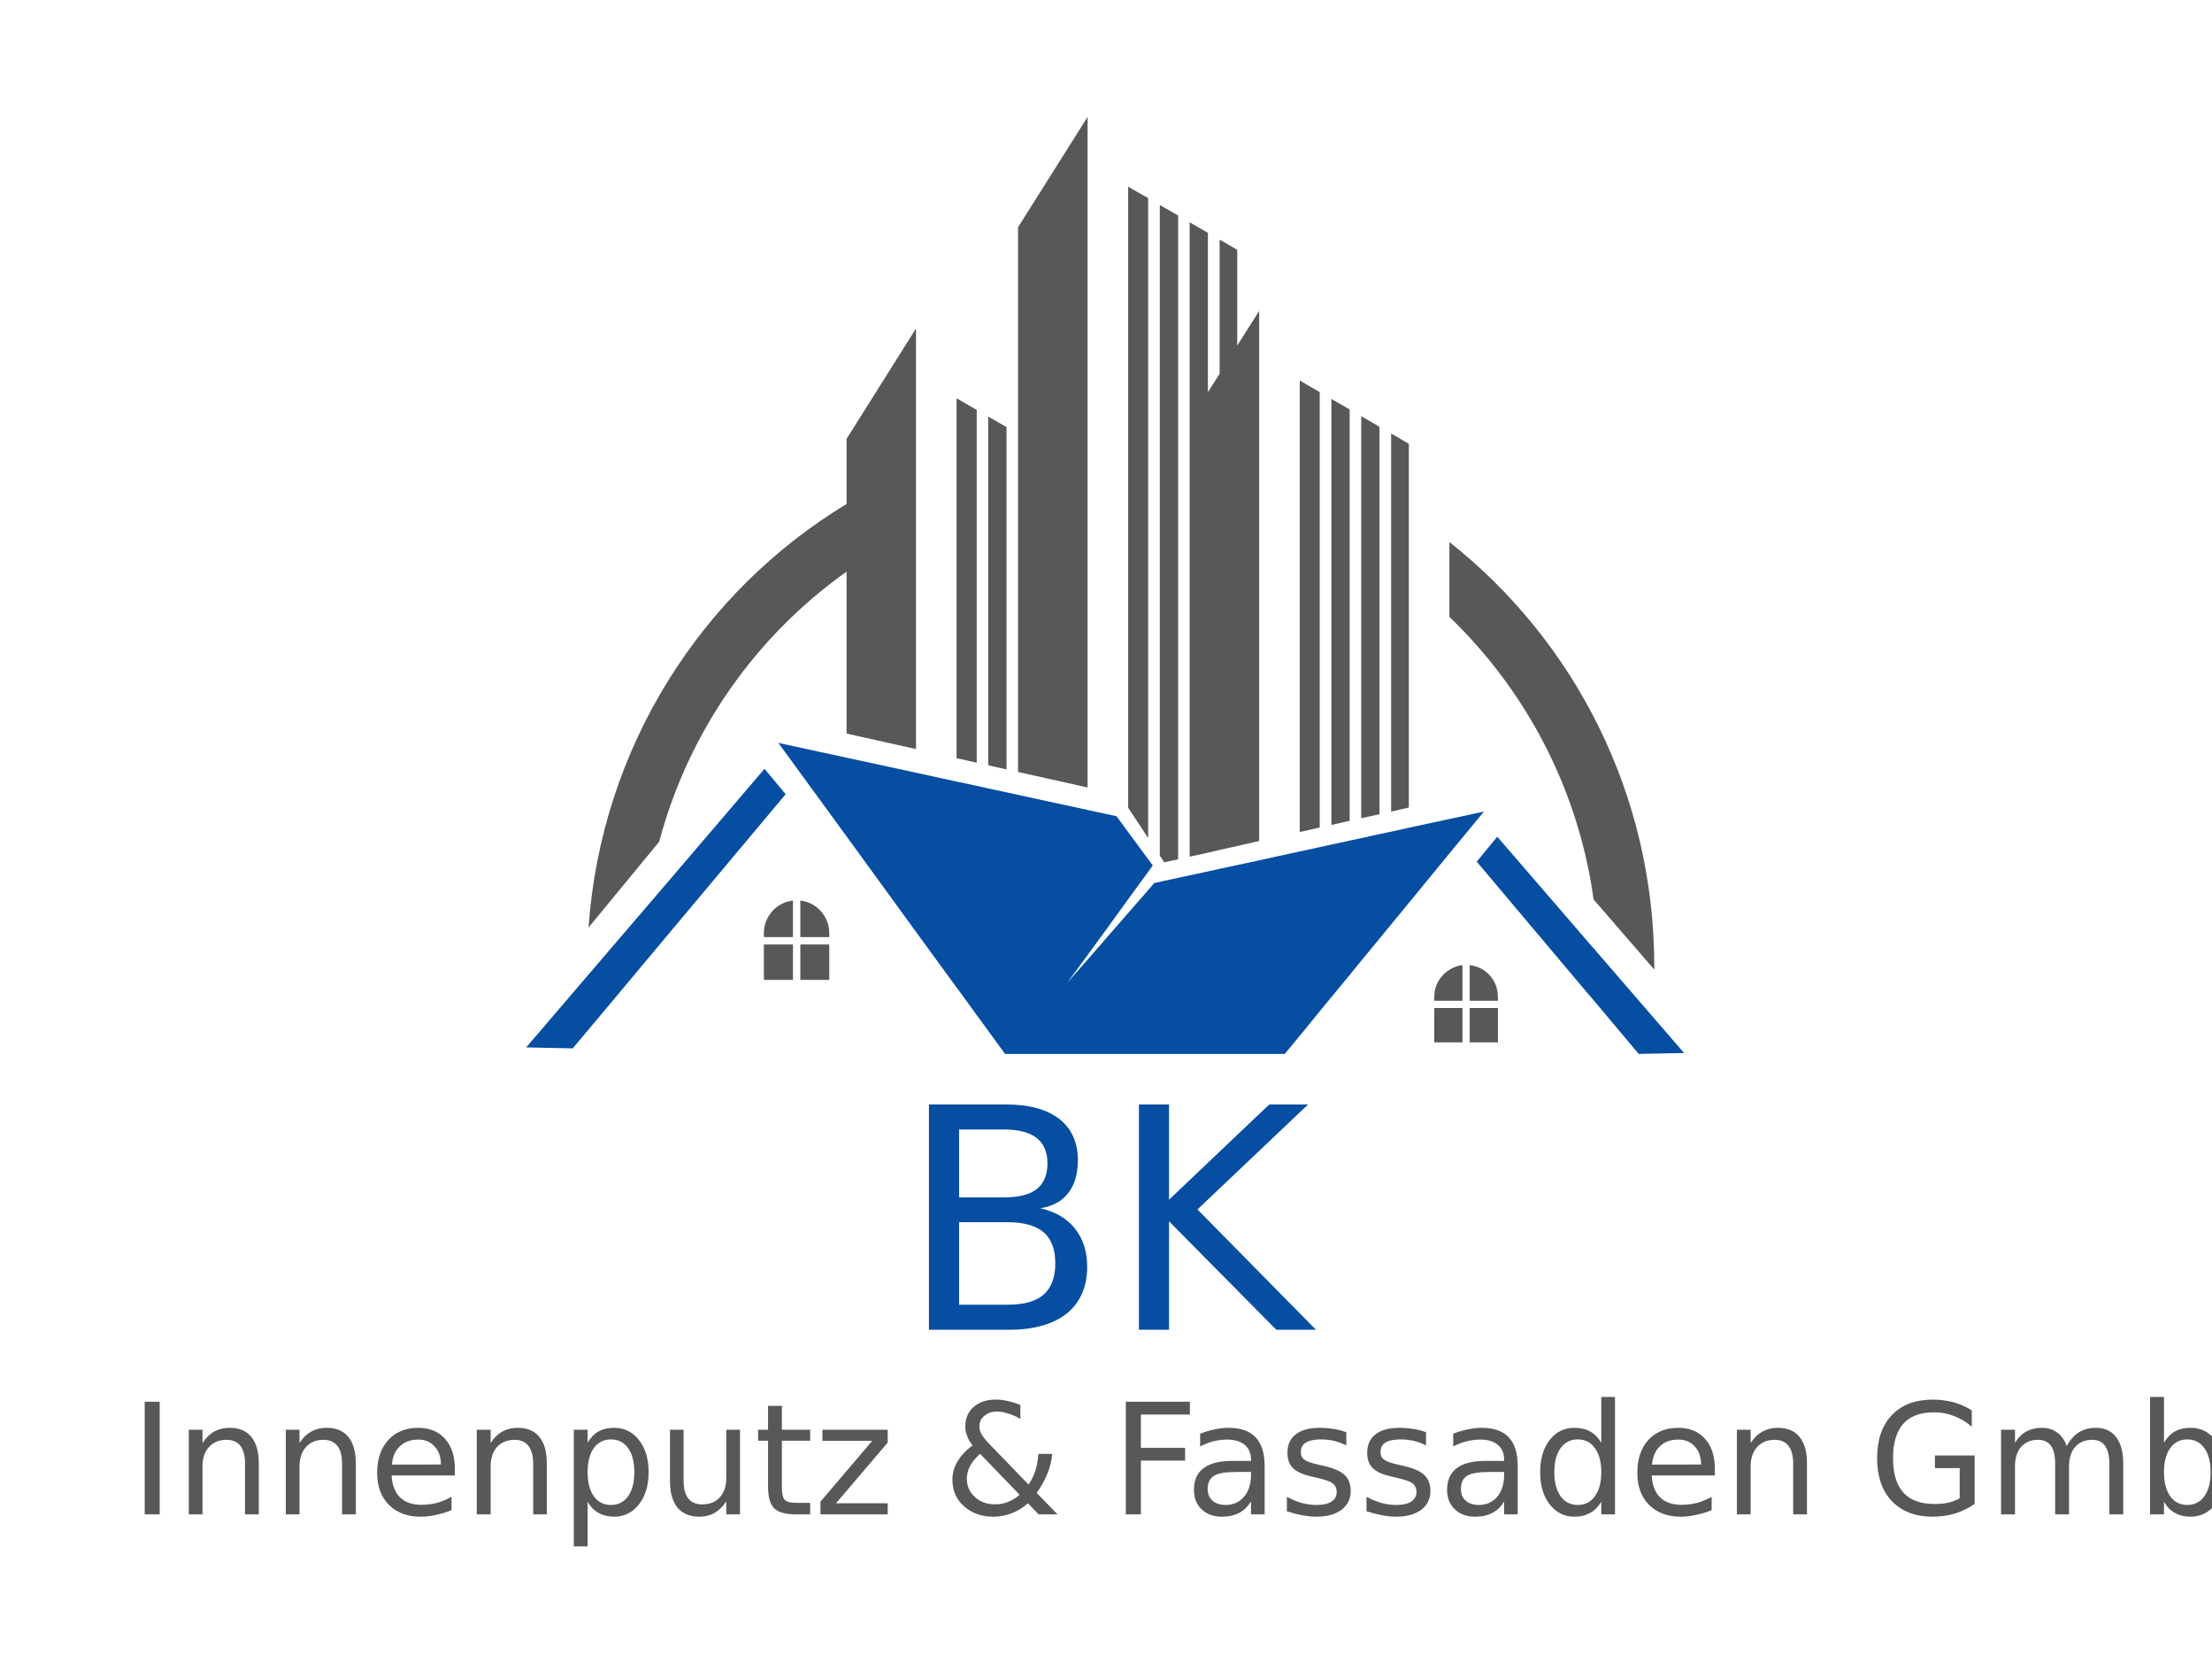
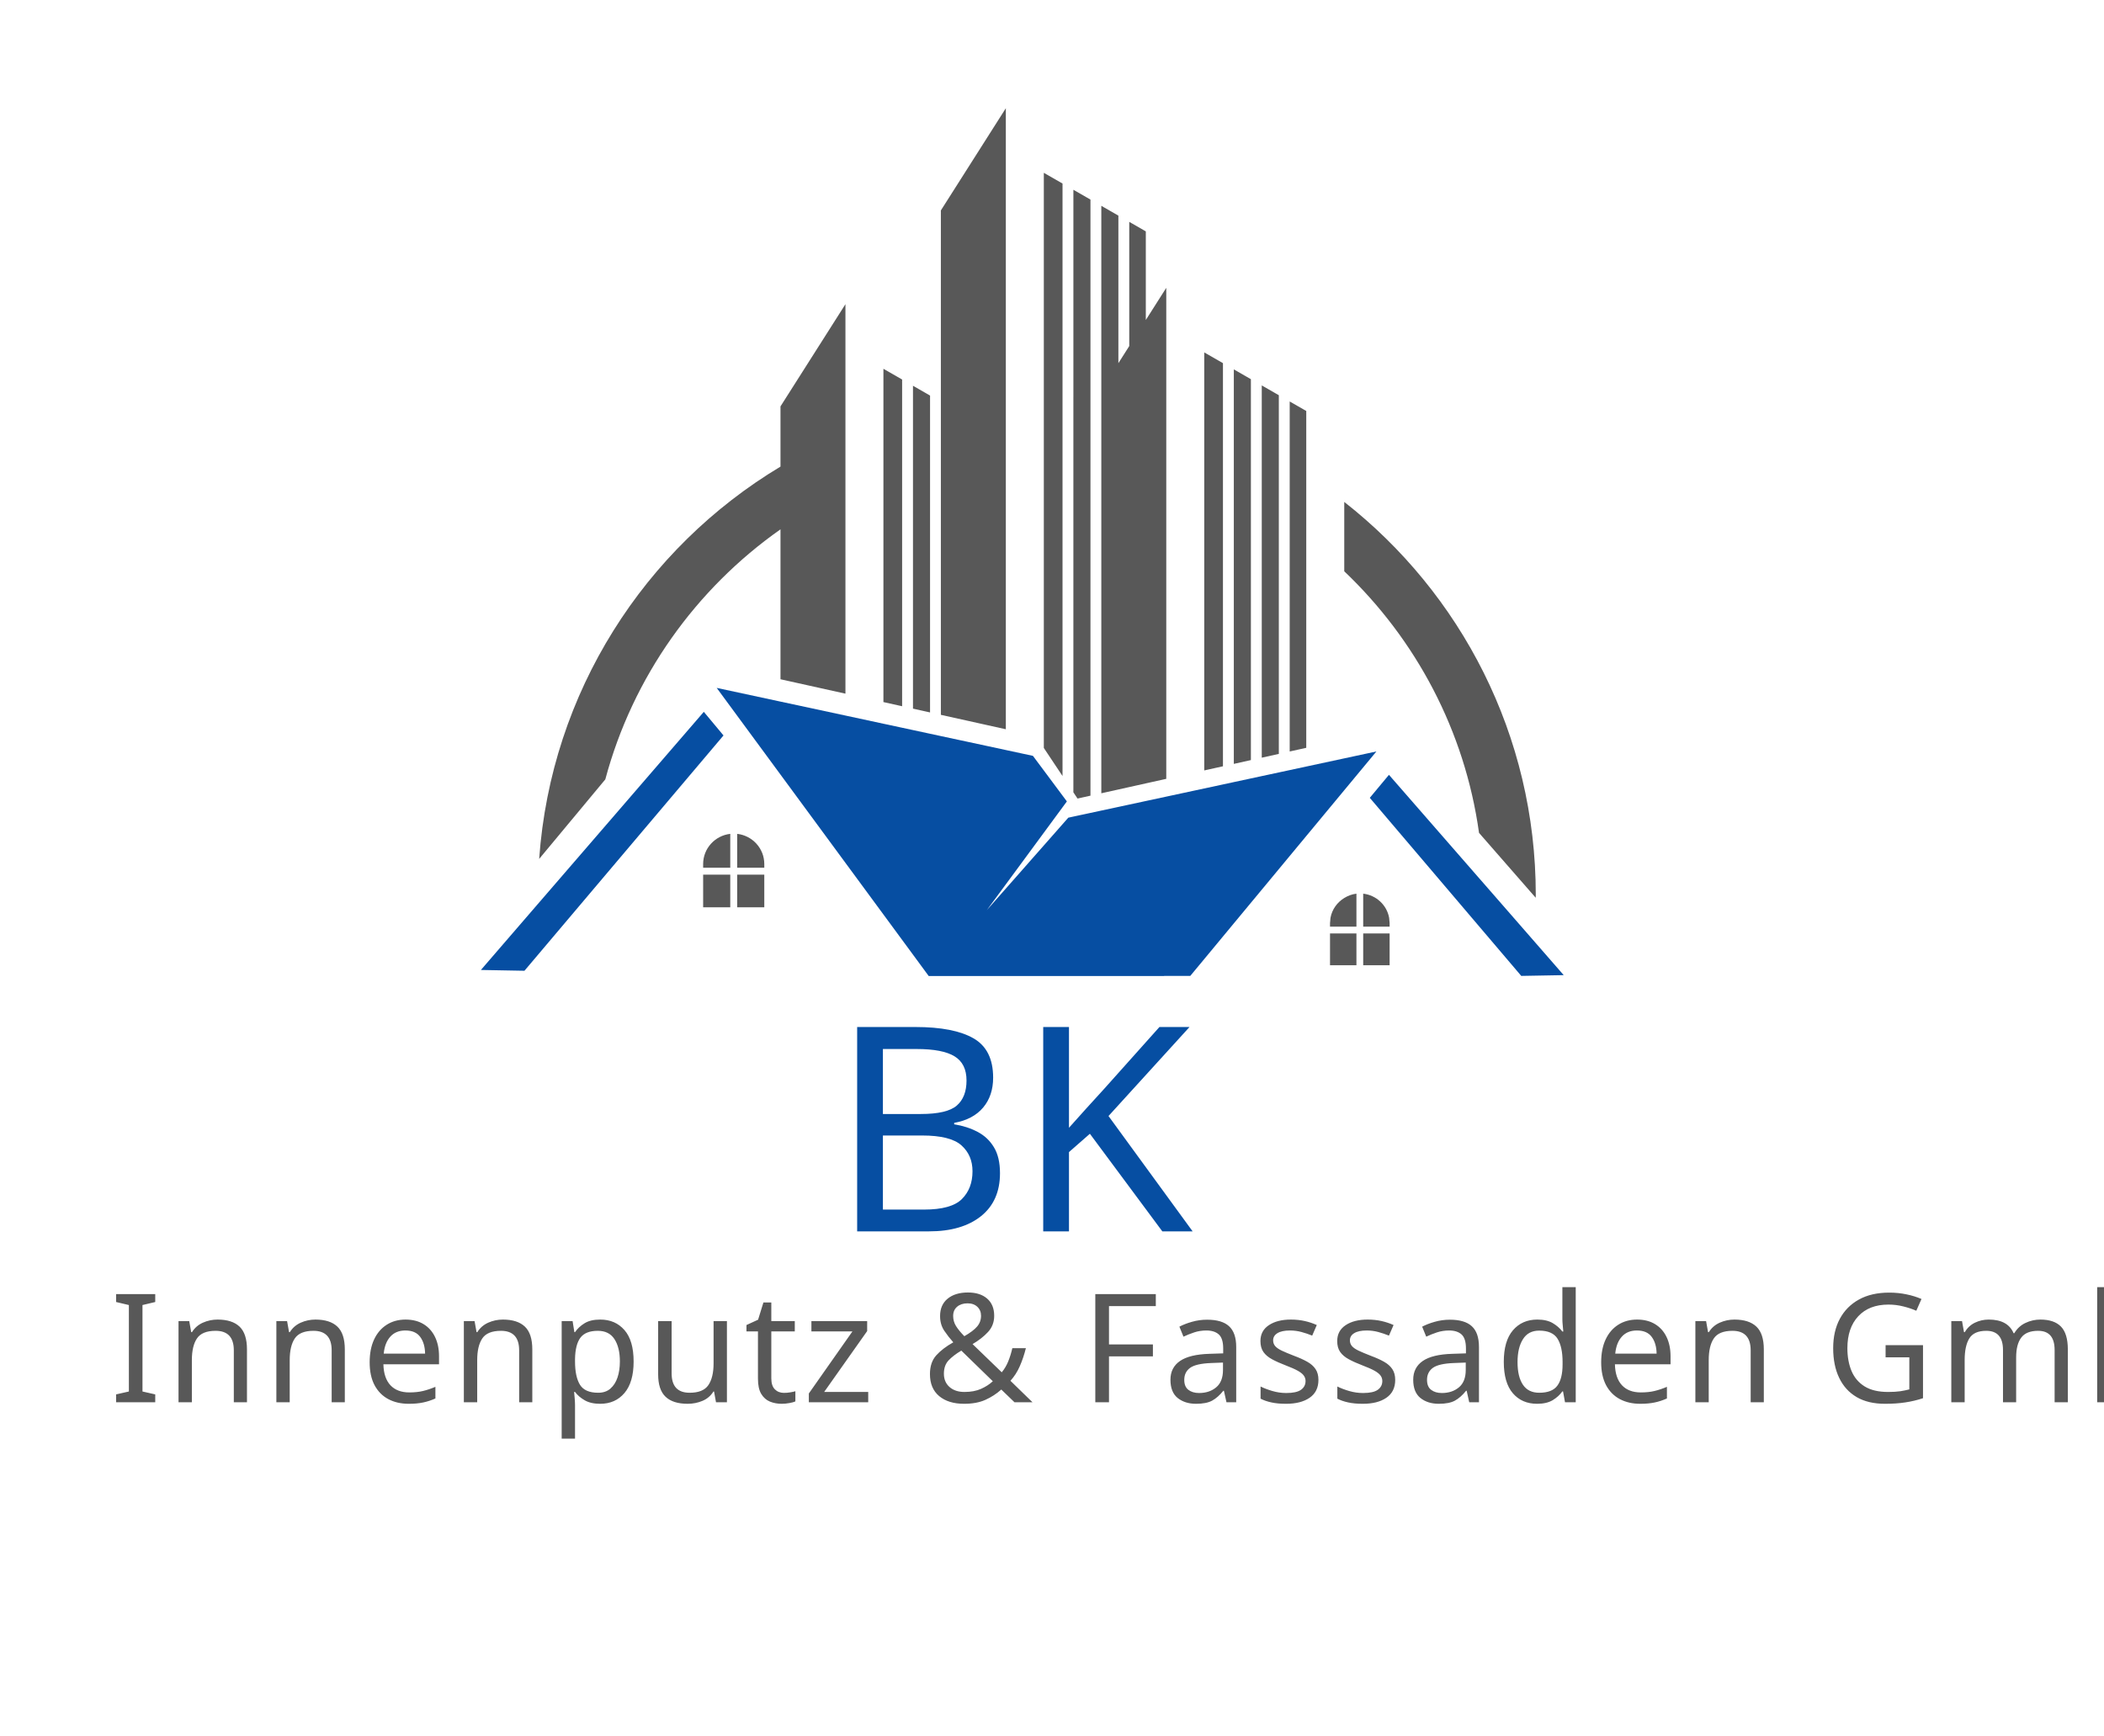
- <svg xmlns="http://www.w3.org/2000/svg" width="106px" height="80px" viewBox="0 0 105 80" version="1.1">
-   <g id="surface1">
-     <path style=" stroke:none;fill-rule:nonzero;fill:rgb(34.51%,34.51%,34.51%);fill-opacity:1;" d="M 40.07 24.145 C 33.109 28.355 28.312 35.805 27.703 44.438 L 31.09 40.324 C 32.5 35.02 35.734 30.461 40.07 27.387 L 40.07 35.145 L 43.395 35.887 L 43.395 15.738 L 40.07 21.023 Z M 68.957 25.969 L 68.957 29.555 C 72.621 33.074 75.133 37.801 75.867 43.094 L 78.77 46.449 C 78.77 46.395 78.773 46.344 78.773 46.293 C 78.773 38.039 74.934 30.695 68.957 25.969 Z M 46.855 36.664 L 47.734 36.863 L 47.734 20.461 L 46.855 19.957 Z M 45.34 36.324 L 46.305 36.539 L 46.305 19.637 L 45.34 19.082 Z M 48.285 15.742 L 48.285 36.98 L 48.293 36.988 L 49.164 37.18 L 49.723 37.305 L 50.566 37.492 L 51.617 37.73 L 51.617 5.602 L 48.285 10.887 Z M 58.789 11.969 L 57.945 11.48 L 57.945 17.906 L 57.383 18.789 L 57.383 11.156 L 56.508 10.648 L 56.508 41.043 L 57.383 40.852 L 57.945 40.719 L 58.789 40.531 L 59.84 40.293 L 59.84 14.895 L 58.789 16.555 Z M 53.562 20.488 L 53.562 38.699 L 54.52 40.148 L 54.52 9.492 L 53.562 8.945 Z M 55.078 20.555 L 55.078 40.992 L 55.289 41.312 L 55.957 41.168 L 55.957 10.324 L 55.078 9.82 Z M 64.73 39.199 L 65.605 39.008 L 65.605 20.449 L 64.73 19.938 Z M 66.164 38.883 L 67.012 38.688 L 67.012 21.262 L 66.164 20.77 Z M 61.785 39.863 L 62.742 39.645 L 62.742 18.789 L 61.785 18.23 Z M 63.301 39.523 L 64.176 39.324 L 64.176 19.617 L 63.301 19.113 Z M 63.301 39.523 " />
-     <path style=" stroke:none;fill-rule:nonzero;fill:rgb(34.51%,34.51%,34.51%);fill-opacity:1;" d="M 36.105 44.707 L 36.105 44.895 L 37.5 44.895 L 37.5 43.145 C 36.715 43.23 36.105 43.895 36.105 44.707 Z M 37.852 43.145 L 37.852 44.895 L 39.238 44.895 L 39.238 44.707 C 39.238 43.895 38.629 43.23 37.852 43.145 Z M 36.105 46.945 L 37.5 46.945 L 37.5 45.25 L 36.105 45.25 Z M 37.852 46.945 L 39.238 46.945 L 39.238 45.25 L 37.852 45.25 Z M 37.852 46.945 " />
-     <path style=" stroke:none;fill-rule:nonzero;fill:rgb(34.51%,34.51%,34.51%);fill-opacity:1;" d="M 71.27 47.625 C 71.27 47.574 71.27 47.52 71.254 47.469 C 71.133 46.812 70.598 46.312 69.93 46.238 L 69.93 47.945 L 71.281 47.945 L 71.281 47.762 C 71.281 47.711 71.273 47.668 71.27 47.625 Z M 68.254 47.469 C 68.246 47.52 68.246 47.574 68.242 47.625 C 68.234 47.668 68.23 47.711 68.23 47.762 L 68.23 47.945 L 69.582 47.945 L 69.582 46.238 C 69.355 46.262 69.141 46.344 68.957 46.461 C 68.602 46.68 68.34 47.039 68.254 47.469 Z M 69.93 49.938 L 71.281 49.938 L 71.281 48.293 L 69.93 48.293 Z M 68.23 49.938 L 69.582 49.938 L 69.582 48.293 L 68.23 48.293 Z M 68.23 49.938 " />
-     <path style=" stroke:none;fill-rule:nonzero;fill:rgb(2.353%,30.588%,63.529%);fill-opacity:1;" d="M 70.609 38.883 L 68.957 39.238 L 67.012 39.656 L 66.164 39.844 L 65.605 39.961 L 64.73 40.156 L 64.176 40.273 L 63.301 40.461 L 62.742 40.586 L 61.785 40.793 L 60.734 41.02 L 59.84 41.219 L 58.789 41.445 L 57.945 41.625 L 57.383 41.75 L 56.508 41.938 L 55.957 42.055 L 55.801 42.094 L 55.637 42.125 L 55.477 42.164 L 55.289 42.199 L 55.078 42.25 L 54.816 42.305 L 54.52 42.645 L 53.562 43.742 L 52.52 44.938 L 51.617 45.977 L 50.641 47.086 L 51.617 45.758 L 52.52 44.52 L 53.562 43.082 L 54.52 41.77 L 54.742 41.461 L 54.52 41.164 L 53.562 39.863 L 53.004 39.105 L 52.52 39 L 51.617 38.805 L 50.566 38.574 L 49.723 38.395 L 49.164 38.273 L 48.293 38.082 L 48.285 38.082 L 47.734 37.961 L 46.855 37.773 L 46.305 37.648 L 45.34 37.445 L 43.395 37.02 L 40.07 36.301 L 36.801 35.594 L 40.07 40.074 L 43.395 44.645 L 45.34 47.312 L 45.461 47.469 L 45.688 47.781 L 46.305 48.633 L 46.59 49.023 L 47.664 50.492 L 59.734 50.492 L 59.723 50.492 L 61.07 50.492 L 61.219 50.305 L 61.25 50.273 L 62.008 49.352 L 62.742 48.449 L 63.293 47.781 L 63.301 47.773 L 63.426 47.625 L 63.551 47.469 L 64.176 46.711 L 64.73 46.031 L 65.605 44.969 L 66.164 44.289 L 67.012 43.258 L 68.957 40.887 Z M 70.609 38.883 " />
-     <path style=" stroke:none;fill-rule:nonzero;fill:rgb(2.353%,30.588%,63.529%);fill-opacity:1;" d="M 30.859 43.008 L 30.676 43.219 L 30.496 43.43 L 27.641 46.762 L 24.715 50.18 L 26.945 50.227 L 29.129 47.625 L 30.312 46.207 L 30.633 45.824 L 37.148 38.051 L 36.137 36.832 Z M 77.762 47.625 L 76.07 45.668 L 75.918 45.488 L 75.754 45.305 L 71.25 40.086 L 70.266 41.281 L 75.48 47.469 L 75.617 47.625 L 75.75 47.781 L 78.027 50.492 L 80.203 50.449 Z M 77.762 47.625 " />
-     <path style=" stroke:none;fill-rule:nonzero;fill:rgb(34.51%,34.51%,34.51%);fill-opacity:1;" d="M 6.434 67.156 L 7.152 67.156 L 7.152 72.551 L 6.434 72.551 Z M 6.434 67.156 " />
-     <path style=" stroke:none;fill-rule:nonzero;fill:rgb(34.51%,34.51%,34.51%);fill-opacity:1;" d="M 11.902 70.105 L 11.902 72.551 L 11.242 72.551 L 11.242 70.133 C 11.242 69.742 11.168 69.461 11.02 69.27 C 10.875 69.082 10.652 68.98 10.352 68.98 C 10 68.98 9.719 69.102 9.516 69.324 C 9.309 69.555 9.203 69.867 9.203 70.262 L 9.203 72.551 L 8.547 72.551 L 8.547 68.5 L 9.203 68.5 L 9.203 69.133 C 9.367 68.887 9.547 68.707 9.762 68.586 C 9.973 68.469 10.223 68.406 10.504 68.406 C 10.961 68.406 11.309 68.551 11.547 68.844 C 11.781 69.133 11.902 69.551 11.902 70.105 Z M 11.902 70.105 " />
-     <path style=" stroke:none;fill-rule:nonzero;fill:rgb(34.51%,34.51%,34.51%);fill-opacity:1;" d="M 16.551 70.105 L 16.551 72.551 L 15.891 72.551 L 15.891 70.133 C 15.891 69.742 15.816 69.461 15.668 69.27 C 15.516 69.082 15.301 68.98 15 68.98 C 14.648 68.98 14.367 69.102 14.164 69.324 C 13.957 69.555 13.852 69.867 13.852 70.262 L 13.852 72.551 L 13.195 72.551 L 13.195 68.5 L 13.852 68.5 L 13.852 69.133 C 14.008 68.887 14.195 68.707 14.41 68.586 C 14.621 68.469 14.871 68.406 15.152 68.406 C 15.609 68.406 15.957 68.551 16.195 68.844 C 16.43 69.133 16.551 69.551 16.551 70.105 Z M 16.551 70.105 " />
-     <path style=" stroke:none;fill-rule:nonzero;fill:rgb(34.51%,34.51%,34.51%);fill-opacity:1;" d="M 21.297 70.363 L 21.297 70.688 L 18.266 70.688 C 18.289 71.145 18.426 71.5 18.668 71.738 C 18.918 71.977 19.258 72.094 19.695 72.094 C 19.949 72.094 20.195 72.062 20.426 72.008 C 20.668 71.938 20.906 71.844 21.137 71.711 L 21.137 72.352 C 20.898 72.449 20.656 72.523 20.41 72.574 C 20.16 72.633 19.91 72.664 19.656 72.664 C 19.016 72.664 18.508 72.469 18.133 72.094 C 17.762 71.719 17.574 71.207 17.574 70.57 C 17.574 69.906 17.75 69.375 18.109 68.988 C 18.465 68.602 18.941 68.406 19.539 68.406 C 20.078 68.406 20.508 68.582 20.824 68.93 C 21.137 69.281 21.297 69.762 21.297 70.363 Z M 20.633 70.164 C 20.625 69.801 20.527 69.512 20.328 69.301 C 20.137 69.082 19.875 68.969 19.551 68.969 C 19.18 68.969 18.887 69.074 18.664 69.289 C 18.438 69.492 18.312 69.789 18.281 70.168 Z M 20.633 70.164 " />
-     <path style=" stroke:none;fill-rule:nonzero;fill:rgb(34.51%,34.51%,34.51%);fill-opacity:1;" d="M 25.703 70.105 L 25.703 72.551 L 25.051 72.551 L 25.051 70.133 C 25.051 69.742 24.969 69.461 24.82 69.27 C 24.68 69.082 24.453 68.98 24.16 68.98 C 23.809 68.98 23.523 69.102 23.316 69.324 C 23.113 69.555 23.012 69.867 23.012 70.262 L 23.012 72.551 L 22.348 72.551 L 22.348 68.5 L 23.012 68.5 L 23.012 69.133 C 23.168 68.887 23.355 68.707 23.566 68.586 C 23.777 68.469 24.023 68.406 24.305 68.406 C 24.766 68.406 25.113 68.551 25.348 68.844 C 25.586 69.133 25.703 69.551 25.703 70.105 Z M 25.703 70.105 " />
-     <path style=" stroke:none;fill-rule:nonzero;fill:rgb(34.51%,34.51%,34.51%);fill-opacity:1;" d="M 27.66 71.945 L 27.66 74.086 L 26.996 74.086 L 26.996 68.5 L 27.66 68.5 L 27.66 69.117 C 27.797 68.883 27.973 68.699 28.176 68.582 C 28.395 68.461 28.641 68.406 28.934 68.406 C 29.418 68.406 29.816 68.602 30.121 68.992 C 30.426 69.383 30.582 69.895 30.582 70.531 C 30.582 71.168 30.426 71.68 30.121 72.07 C 29.816 72.461 29.418 72.664 28.934 72.664 C 28.641 72.664 28.395 72.602 28.176 72.48 C 27.973 72.367 27.797 72.188 27.66 71.945 Z M 29.898 70.531 C 29.898 70.043 29.797 69.656 29.602 69.383 C 29.402 69.102 29.129 68.961 28.781 68.961 C 28.426 68.961 28.152 69.102 27.953 69.383 C 27.754 69.656 27.66 70.043 27.66 70.531 C 27.66 71.02 27.754 71.398 27.953 71.68 C 28.152 71.961 28.426 72.102 28.781 72.102 C 29.129 72.102 29.402 71.961 29.602 71.68 C 29.797 71.398 29.898 71.02 29.898 70.531 Z M 29.898 70.531 " />
-     <path style=" stroke:none;fill-rule:nonzero;fill:rgb(34.51%,34.51%,34.51%);fill-opacity:1;" d="M 31.605 70.949 L 31.605 68.5 L 32.258 68.5 L 32.258 70.93 C 32.258 71.312 32.336 71.602 32.484 71.793 C 32.633 71.98 32.855 72.074 33.156 72.074 C 33.508 72.074 33.789 71.961 33.992 71.738 C 34.199 71.508 34.305 71.195 34.305 70.801 L 34.305 68.5 L 34.961 68.5 L 34.961 72.551 L 34.305 72.551 L 34.305 71.93 C 34.141 72.176 33.957 72.355 33.75 72.48 C 33.539 72.602 33.289 72.664 33.012 72.664 C 32.551 72.664 32.203 72.512 31.961 72.227 C 31.727 71.93 31.605 71.512 31.605 70.949 Z M 33.266 68.406 Z M 33.266 68.406 " />
-     <path style=" stroke:none;fill-rule:nonzero;fill:rgb(34.51%,34.51%,34.51%);fill-opacity:1;" d="M 36.969 67.355 L 36.969 68.5 L 38.324 68.5 L 38.324 69.023 L 36.969 69.023 L 36.969 71.219 C 36.969 71.551 37.012 71.762 37.105 71.855 C 37.195 71.949 37.375 72 37.652 72 L 38.324 72 L 38.324 72.551 L 37.652 72.551 C 37.145 72.551 36.797 72.457 36.598 72.262 C 36.406 72.07 36.305 71.727 36.305 71.219 L 36.305 69.023 L 35.828 69.023 L 35.828 68.5 L 36.305 68.5 L 36.305 67.355 Z M 36.969 67.355 " />
-     <path style=" stroke:none;fill-rule:nonzero;fill:rgb(34.51%,34.51%,34.51%);fill-opacity:1;" d="M 38.91 68.5 L 42.039 68.5 L 42.039 69.113 L 39.562 72.02 L 42.039 72.02 L 42.039 72.551 L 38.816 72.551 L 38.816 71.945 L 41.297 69.031 L 38.91 69.031 Z M 38.91 68.5 " />
-     <path style=" stroke:none;fill-rule:nonzero;fill:rgb(34.51%,34.51%,34.51%);fill-opacity:1;" d="M 46.465 69.648 C 46.25 69.852 46.086 70.039 45.988 70.23 C 45.883 70.426 45.832 70.633 45.832 70.844 C 45.832 71.195 45.957 71.488 46.219 71.719 C 46.465 71.957 46.789 72.07 47.168 72.07 C 47.398 72.07 47.609 72.039 47.801 71.957 C 48 71.883 48.188 71.77 48.359 71.613 Z M 46.969 69.242 L 48.789 71.125 C 48.934 70.914 49.043 70.68 49.121 70.438 C 49.199 70.195 49.242 69.93 49.262 69.656 L 49.922 69.656 C 49.895 69.977 49.82 70.289 49.691 70.602 C 49.566 70.914 49.398 71.219 49.176 71.523 L 50.176 72.551 L 49.273 72.551 L 48.758 72.02 C 48.516 72.238 48.254 72.395 47.98 72.5 C 47.707 72.605 47.418 72.664 47.102 72.664 C 46.527 72.664 46.062 72.492 45.695 72.164 C 45.32 71.832 45.141 71.406 45.141 70.883 C 45.141 70.574 45.223 70.289 45.383 70.02 C 45.547 69.742 45.781 69.488 46.105 69.25 C 45.988 69.102 45.898 68.949 45.844 68.793 C 45.781 68.645 45.758 68.5 45.758 68.355 C 45.758 67.961 45.887 67.648 46.148 67.414 C 46.41 67.176 46.766 67.055 47.207 67.055 C 47.402 67.055 47.602 67.074 47.797 67.125 C 47.996 67.164 48.195 67.227 48.398 67.312 L 48.398 67.977 C 48.195 67.863 47.996 67.773 47.801 67.719 C 47.617 67.656 47.441 67.625 47.281 67.625 C 47.031 67.625 46.828 67.695 46.672 67.832 C 46.508 67.961 46.434 68.137 46.434 68.352 C 46.434 68.469 46.465 68.594 46.539 68.719 C 46.609 68.844 46.75 69.02 46.969 69.242 Z M 46.969 69.242 " />
-     <path style=" stroke:none;fill-rule:nonzero;fill:rgb(34.51%,34.51%,34.51%);fill-opacity:1;" d="M 53.449 67.156 L 56.52 67.156 L 56.52 67.77 L 54.172 67.77 L 54.172 69.363 L 56.289 69.363 L 56.289 69.977 L 54.172 69.977 L 54.172 72.551 L 53.449 72.551 Z M 53.449 67.156 " />
-     <path style=" stroke:none;fill-rule:nonzero;fill:rgb(34.51%,34.51%,34.51%);fill-opacity:1;" d="M 58.789 70.52 C 58.254 70.52 57.887 70.574 57.684 70.699 C 57.477 70.824 57.371 71.031 57.371 71.332 C 57.371 71.57 57.453 71.758 57.602 71.895 C 57.758 72.031 57.969 72.102 58.234 72.102 C 58.598 72.102 58.895 71.969 59.113 71.707 C 59.336 71.445 59.449 71.102 59.449 70.664 L 59.449 70.52 Z M 60.102 70.242 L 60.102 72.551 L 59.449 72.551 L 59.449 71.938 C 59.293 72.18 59.105 72.367 58.883 72.48 C 58.66 72.602 58.387 72.664 58.062 72.664 C 57.645 72.664 57.324 72.543 57.078 72.305 C 56.832 72.074 56.715 71.762 56.715 71.375 C 56.715 70.918 56.863 70.574 57.168 70.344 C 57.473 70.113 57.918 69.992 58.523 69.992 L 59.449 69.992 L 59.449 69.93 C 59.449 69.625 59.344 69.387 59.145 69.219 C 58.945 69.055 58.664 68.969 58.305 68.969 C 58.074 68.969 57.852 69 57.633 69.055 C 57.414 69.113 57.211 69.195 57.012 69.301 L 57.012 68.688 C 57.246 68.594 57.484 68.523 57.715 68.48 C 57.938 68.43 58.16 68.406 58.371 68.406 C 58.949 68.406 59.387 68.555 59.672 68.863 C 59.957 69.168 60.102 69.625 60.102 70.242 Z M 60.102 70.242 " />
-     <path style=" stroke:none;fill-rule:nonzero;fill:rgb(34.51%,34.51%,34.51%);fill-opacity:1;" d="M 64.016 68.617 L 64.016 69.25 C 63.828 69.156 63.637 69.082 63.43 69.031 C 63.234 68.988 63.027 68.961 62.809 68.961 C 62.488 68.961 62.238 69.012 62.078 69.113 C 61.914 69.211 61.836 69.367 61.836 69.57 C 61.836 69.727 61.891 69.852 62.008 69.93 C 62.121 70.02 62.355 70.102 62.715 70.18 L 62.941 70.23 C 63.406 70.336 63.734 70.48 63.934 70.664 C 64.129 70.852 64.227 71.105 64.227 71.43 C 64.227 71.812 64.082 72.105 63.785 72.332 C 63.492 72.551 63.09 72.664 62.574 72.664 C 62.355 72.664 62.133 72.637 61.902 72.594 C 61.668 72.551 61.426 72.488 61.168 72.406 L 61.168 71.711 C 61.41 71.844 61.648 71.938 61.883 72.008 C 62.121 72.07 62.352 72.102 62.586 72.102 C 62.898 72.102 63.133 72.051 63.301 71.945 C 63.477 71.832 63.555 71.68 63.555 71.48 C 63.555 71.305 63.492 71.168 63.367 71.07 C 63.25 70.977 62.984 70.883 62.578 70.793 L 62.352 70.738 C 61.941 70.648 61.648 70.52 61.461 70.336 C 61.281 70.164 61.195 69.914 61.195 69.602 C 61.195 69.219 61.324 68.926 61.594 68.719 C 61.859 68.512 62.238 68.406 62.73 68.406 C 62.973 68.406 63.203 68.426 63.418 68.461 C 63.629 68.492 63.836 68.551 64.016 68.617 Z M 64.016 68.617 " />
-     <path style=" stroke:none;fill-rule:nonzero;fill:rgb(34.51%,34.51%,34.51%);fill-opacity:1;" d="M 67.836 68.617 L 67.836 69.25 C 67.652 69.156 67.453 69.082 67.254 69.031 C 67.055 68.988 66.844 68.961 66.633 68.961 C 66.301 68.961 66.059 69.012 65.891 69.113 C 65.73 69.211 65.656 69.367 65.656 69.57 C 65.656 69.727 65.711 69.852 65.828 69.93 C 65.941 70.02 66.18 70.102 66.531 70.18 L 66.758 70.23 C 67.227 70.336 67.559 70.48 67.75 70.664 C 67.949 70.852 68.047 71.105 68.047 71.43 C 68.047 71.812 67.898 72.105 67.609 72.332 C 67.309 72.551 66.906 72.664 66.395 72.664 C 66.18 72.664 65.953 72.637 65.719 72.594 C 65.488 72.551 65.246 72.488 64.984 72.406 L 64.984 71.711 C 65.227 71.844 65.469 71.938 65.707 72.008 C 65.941 72.07 66.172 72.102 66.406 72.102 C 66.711 72.102 66.953 72.051 67.121 71.945 C 67.289 71.832 67.379 71.68 67.379 71.48 C 67.379 71.305 67.316 71.168 67.191 71.07 C 67.074 70.977 66.805 70.883 66.402 70.793 L 66.172 70.738 C 65.762 70.648 65.465 70.52 65.281 70.336 C 65.102 70.164 65.016 69.914 65.016 69.602 C 65.016 69.219 65.148 68.926 65.414 68.719 C 65.68 68.512 66.059 68.406 66.551 68.406 C 66.793 68.406 67.023 68.426 67.234 68.461 C 67.453 68.492 67.652 68.551 67.836 68.617 Z M 67.836 68.617 " />
-     <path style=" stroke:none;fill-rule:nonzero;fill:rgb(34.51%,34.51%,34.51%);fill-opacity:1;" d="M 70.918 70.52 C 70.391 70.52 70.02 70.574 69.812 70.699 C 69.609 70.824 69.508 71.031 69.508 71.332 C 69.508 71.57 69.582 71.758 69.738 71.895 C 69.887 72.031 70.098 72.102 70.367 72.102 C 70.734 72.102 71.023 71.969 71.25 71.707 C 71.465 71.445 71.578 71.102 71.578 70.664 L 71.578 70.52 Z M 72.23 70.242 L 72.23 72.551 L 71.578 72.551 L 71.578 71.938 C 71.43 72.18 71.242 72.367 71.02 72.48 C 70.789 72.602 70.516 72.664 70.191 72.664 C 69.781 72.664 69.453 72.543 69.211 72.305 C 68.969 72.074 68.844 71.762 68.844 71.375 C 68.844 70.918 69 70.574 69.297 70.344 C 69.602 70.113 70.055 69.992 70.652 69.992 L 71.578 69.992 L 71.578 69.93 C 71.578 69.625 71.48 69.387 71.273 69.219 C 71.074 69.055 70.797 68.969 70.441 68.969 C 70.211 68.969 69.988 69 69.766 69.055 C 69.547 69.113 69.34 69.195 69.141 69.301 L 69.141 68.688 C 69.379 68.594 69.613 68.523 69.844 68.48 C 70.07 68.43 70.293 68.406 70.504 68.406 C 71.086 68.406 71.516 68.555 71.801 68.863 C 72.09 69.168 72.23 69.625 72.23 70.242 Z M 72.23 70.242 " />
-     <path style=" stroke:none;fill-rule:nonzero;fill:rgb(34.51%,34.51%,34.51%);fill-opacity:1;" d="M 76.234 69.117 L 76.234 66.926 L 76.891 66.926 L 76.891 72.551 L 76.234 72.551 L 76.234 71.945 C 76.09 72.188 75.918 72.367 75.703 72.48 C 75.492 72.602 75.238 72.664 74.941 72.664 C 74.461 72.664 74.062 72.461 73.758 72.07 C 73.457 71.68 73.305 71.168 73.305 70.531 C 73.305 69.895 73.457 69.383 73.758 68.992 C 74.062 68.602 74.461 68.406 74.941 68.406 C 75.238 68.406 75.492 68.461 75.703 68.582 C 75.918 68.699 76.09 68.883 76.234 69.117 Z M 73.984 70.531 C 73.984 71.02 74.082 71.398 74.281 71.68 C 74.48 71.961 74.762 72.102 75.109 72.102 C 75.457 72.102 75.73 71.961 75.93 71.68 C 76.133 71.398 76.234 71.02 76.234 70.531 C 76.234 70.043 76.133 69.656 75.93 69.383 C 75.73 69.102 75.457 68.961 75.109 68.961 C 74.762 68.961 74.48 69.102 74.281 69.383 C 74.082 69.656 73.984 70.043 73.984 70.531 Z M 73.984 70.531 " />
-     <path style=" stroke:none;fill-rule:nonzero;fill:rgb(34.51%,34.51%,34.51%);fill-opacity:1;" d="M 81.676 70.363 L 81.676 70.688 L 78.652 70.688 C 78.676 71.145 78.805 71.5 79.055 71.738 C 79.297 71.977 79.645 72.094 80.078 72.094 C 80.336 72.094 80.578 72.062 80.812 72.008 C 81.055 71.938 81.285 71.844 81.523 71.711 L 81.523 72.352 C 81.285 72.449 81.043 72.523 80.793 72.574 C 80.547 72.633 80.293 72.664 80.043 72.664 C 79.402 72.664 78.895 72.469 78.52 72.094 C 78.148 71.719 77.961 71.207 77.961 70.57 C 77.961 69.906 78.133 69.375 78.488 68.988 C 78.848 68.602 79.32 68.406 79.926 68.406 C 80.465 68.406 80.895 68.582 81.203 68.93 C 81.523 69.281 81.676 69.762 81.676 70.363 Z M 81.02 70.164 C 81.012 69.801 80.914 69.512 80.715 69.301 C 80.52 69.082 80.262 68.969 79.93 68.969 C 79.562 68.969 79.266 69.074 79.047 69.289 C 78.824 69.492 78.699 69.789 78.664 70.168 Z M 81.02 70.164 " />
-     <path style=" stroke:none;fill-rule:nonzero;fill:rgb(34.51%,34.51%,34.51%);fill-opacity:1;" d="M 86.09 70.105 L 86.09 72.551 L 85.43 72.551 L 85.43 70.133 C 85.43 69.742 85.355 69.461 85.207 69.27 C 85.062 69.082 84.84 68.98 84.547 68.98 C 84.188 68.98 83.906 69.102 83.703 69.324 C 83.496 69.555 83.391 69.867 83.391 70.262 L 83.391 72.551 L 82.734 72.551 L 82.734 68.5 L 83.391 68.5 L 83.391 69.133 C 83.555 68.887 83.742 68.707 83.953 68.586 C 84.164 68.469 84.41 68.406 84.691 68.406 C 85.152 68.406 85.5 68.551 85.734 68.844 C 85.973 69.133 86.09 69.551 86.09 70.105 Z M 86.09 70.105 " />
-     <path style=" stroke:none;fill-rule:nonzero;fill:rgb(34.51%,34.51%,34.51%);fill-opacity:1;" d="M 93.41 71.781 L 93.41 70.336 L 92.223 70.336 L 92.223 69.73 L 94.125 69.73 L 94.125 72.051 C 93.844 72.25 93.535 72.398 93.199 72.508 C 92.863 72.605 92.504 72.664 92.125 72.664 C 91.285 72.664 90.633 72.414 90.16 71.918 C 89.688 71.426 89.453 70.738 89.453 69.863 C 89.453 68.977 89.688 68.289 90.16 67.793 C 90.633 67.301 91.285 67.055 92.125 67.055 C 92.473 67.055 92.801 67.102 93.117 67.18 C 93.43 67.273 93.719 67.398 93.988 67.57 L 93.988 68.352 C 93.715 68.117 93.43 67.949 93.129 67.836 C 92.824 67.719 92.516 67.664 92.188 67.664 C 91.527 67.664 91.035 67.844 90.707 68.211 C 90.379 68.582 90.215 69.133 90.215 69.863 C 90.215 70.586 90.379 71.137 90.707 71.508 C 91.035 71.867 91.527 72.055 92.188 72.055 C 92.441 72.055 92.664 72.039 92.863 71.992 C 93.066 71.945 93.25 71.875 93.41 71.781 Z M 93.41 71.781 " />
-     <path style=" stroke:none;fill-rule:nonzero;fill:rgb(34.51%,34.51%,34.51%);fill-opacity:1;" d="M 98.535 69.281 C 98.703 68.98 98.898 68.762 99.129 68.617 C 99.355 68.477 99.625 68.406 99.934 68.406 C 100.359 68.406 100.676 68.551 100.906 68.852 C 101.129 69.145 101.246 69.562 101.246 70.105 L 101.246 72.551 L 100.582 72.551 L 100.582 70.133 C 100.582 69.742 100.512 69.457 100.375 69.27 C 100.238 69.074 100.035 68.98 99.754 68.98 C 99.414 68.98 99.141 69.102 98.941 69.324 C 98.742 69.555 98.648 69.867 98.648 70.262 L 98.648 72.551 L 97.984 72.551 L 97.984 70.133 C 97.984 69.738 97.914 69.449 97.785 69.27 C 97.648 69.074 97.438 68.98 97.152 68.98 C 96.816 68.98 96.547 69.102 96.348 69.324 C 96.152 69.555 96.059 69.867 96.059 70.262 L 96.059 72.551 L 95.391 72.551 L 95.391 68.5 L 96.059 68.5 L 96.059 69.133 C 96.199 68.887 96.379 68.707 96.594 68.586 C 96.805 68.469 97.051 68.406 97.344 68.406 C 97.629 68.406 97.879 68.48 98.082 68.633 C 98.289 68.781 98.445 69 98.535 69.281 Z M 98.535 69.281 " />
-     <path style=" stroke:none;fill-rule:nonzero;fill:rgb(34.51%,34.51%,34.51%);fill-opacity:1;" d="M 105.434 70.531 C 105.434 70.043 105.336 69.656 105.137 69.383 C 104.938 69.102 104.664 68.961 104.316 68.961 C 103.969 68.961 103.688 69.102 103.496 69.383 C 103.297 69.656 103.199 70.043 103.199 70.531 C 103.199 71.02 103.297 71.398 103.496 71.68 C 103.688 71.961 103.969 72.102 104.316 72.102 C 104.664 72.102 104.938 71.961 105.137 71.68 C 105.336 71.398 105.434 71.02 105.434 70.531 Z M 103.199 69.117 C 103.336 68.883 103.508 68.699 103.719 68.582 C 103.93 68.461 104.188 68.406 104.477 68.406 C 104.961 68.406 105.355 68.602 105.66 68.992 C 105.965 69.383 106.117 69.895 106.117 70.531 C 106.117 71.168 105.965 71.68 105.66 72.07 C 105.355 72.461 104.961 72.664 104.477 72.664 C 104.188 72.664 103.93 72.602 103.719 72.48 C 103.508 72.367 103.336 72.188 103.199 71.945 L 103.199 72.551 L 102.531 72.551 L 102.531 66.926 L 103.199 66.926 Z M 103.199 69.117 " />
-     <path style=" stroke:none;fill-rule:nonzero;fill:rgb(2.353%,30.588%,63.529%);fill-opacity:1;" d="M 45.461 58.555 L 45.461 62.508 L 47.781 62.508 C 48.559 62.508 49.137 62.352 49.512 62.023 C 49.883 61.695 50.07 61.199 50.07 60.531 C 50.07 59.855 49.883 59.355 49.512 59.039 C 49.137 58.719 48.559 58.555 47.781 58.555 Z M 45.461 54.113 L 45.461 57.367 L 47.602 57.367 C 48.312 57.367 48.832 57.238 49.18 56.969 C 49.523 56.699 49.695 56.289 49.695 55.738 C 49.695 55.195 49.523 54.793 49.18 54.523 C 48.832 54.25 48.312 54.113 47.602 54.113 Z M 44.016 52.914 L 47.707 52.914 C 48.809 52.914 49.66 53.145 50.258 53.605 C 50.852 54.07 51.152 54.73 51.152 55.582 C 51.152 56.242 50.996 56.77 50.691 57.156 C 50.395 57.551 49.941 57.793 49.348 57.887 C 50.059 58.043 50.617 58.367 51.008 58.855 C 51.398 59.344 51.598 59.949 51.598 60.688 C 51.598 61.648 51.27 62.395 50.625 62.926 C 49.969 63.445 49.051 63.707 47.852 63.707 L 44.016 63.707 Z M 44.016 52.914 " />
-     <path style=" stroke:none;fill-rule:nonzero;fill:rgb(2.353%,30.588%,63.529%);fill-opacity:1;" d="M 54.078 52.914 L 55.52 52.914 L 55.52 57.477 L 60.324 52.914 L 62.184 52.914 L 56.883 57.945 L 62.562 63.707 L 60.66 63.707 L 55.52 58.512 L 55.52 63.707 L 54.078 63.707 Z M 54.078 52.914 " />
+ <svg xmlns="http://www.w3.org/2000/svg" viewBox="0 0 400 330" witdh="389" height="294" version="1.1" x="0px" y="0px" xml:space="preserve">
+   <g transform="translate(91.42499 20.575) scale(2.313257 2.313255) rotate(0 44.495 35.66401)">
+     <path d="M24.622,29.458C13.465,36.15,5.764,47.995,4.789,61.704l5.436-6.537c2.256-8.428,7.443-15.662,14.397-20.553  v0.284v0.322v11.717l5.338,1.184V32.032v-0.285v-0.259v-1.721V16.108l-5.338,8.401V29.458z M70.955,32.362v5.701  c5.875,5.587,9.905,13.09,11.076,21.501l4.658,5.332c0-0.082,0.006-0.163,0.006-0.245C86.695,51.536,80.533,39.869,70.955,32.362z   M35.511,49.352l1.403,0.312V23.619l-1.403-0.806V49.352z M33.081,48.813l1.537,0.341V22.3l-1.537-0.882V48.813z M37.803,16.113  v8.29v4.4v0.25v0.257v20.55l0.004,0.002l1.403,0.312l0.893,0.197l1.361,0.303l1.678,0.372v-22.51v-0.248V28.04v-4.315v-2.545V0  l-5.339,8.401V16.113z M54.646,10.124l-1.361-0.783v10.21l-0.893,1.405V8.829l-1.403-0.806v15.141v2.827v2.339v0.247v0.251v27.481  l1.403-0.311l0.893-0.199l1.361-0.303l1.681-0.373V30.034v-0.262v-0.251v-2.48V14.763l-1.681,2.645V10.124z M46.264,23.652v4.304  v0.247v0.247v24.134l1.537,2.307V28.503v-0.249v-0.247v-4.315v-17.5L46.264,5.31V23.652z M48.693,23.76v4.315v0.247v0.248v27.661  l0.341,0.511l1.063-0.236V28.715v-0.25v-0.248v-2.339V7.51l-1.403-0.806V23.76z M64.175,53.383l1.403-0.312v-29.48l-1.403-0.806  V53.383z M66.471,52.874l1.361-0.302V24.886l-1.361-0.782V52.874z M59.449,54.431l1.537-0.341V20.955l-1.537-0.883V54.431z   M61.879,53.893l1.403-0.312V22.273l-1.403-0.806V53.893z" fill="#585858" />
+     <path d="M18.265,62.128v0.3h2.229v-2.784C19.241,59.788,18.265,60.838,18.265,62.128z M21.063,59.644v2.784h2.228  v-0.3C23.291,60.838,22.315,59.788,21.063,59.644z M18.265,65.68h2.229v-2.682h-2.229V65.68z M21.063,65.68h2.228v-2.682h-2.228  V65.68z" fill="#585858" />
+     <path d="M74.662,66.767c-0.007-0.083-0.008-0.167-0.023-0.247c-0.199-1.039-1.061-1.837-2.127-1.959v2.713h2.171  v-0.292C74.683,66.909,74.669,66.838,74.662,66.767z M69.829,66.52c-0.015,0.08-0.017,0.164-0.024,0.247  c-0.006,0.071-0.02,0.142-0.02,0.215v0.292h2.171v-2.713c-0.366,0.042-0.702,0.172-1.001,0.355  C70.383,65.267,69.961,65.838,69.829,66.52z M72.512,70.442h2.171V67.83h-2.171V70.442z M69.785,70.442h2.171V67.83h-2.171V70.442z" fill="#585858" />
+     <polygon points="73.598,52.872 70.955,53.44 67.832,54.111 66.471,54.404 65.578,54.596 64.175,54.897   63.282,55.089 61.879,55.39 60.986,55.583 59.449,55.913 57.769,56.274 56.327,56.584 54.646,56.945 53.285,57.238 52.393,57.43   50.989,57.731 50.097,57.923 49.854,57.975 49.596,58.031 49.335,58.086 49.033,58.151 48.693,58.224 48.275,58.315 47.801,58.853   46.264,60.598 44.587,62.502 43.142,64.142 41.577,65.917 41.577,65.917 43.142,63.793 44.587,61.83 46.264,59.551 47.801,57.463   48.158,56.977 47.801,56.498 46.264,54.434 45.368,53.233 44.587,53.065 43.142,52.754 41.464,52.393 40.103,52.1 39.21,51.909   37.807,51.608 37.803,51.607 36.914,51.416 35.511,51.114 34.618,50.922 33.081,50.592 29.959,49.92 24.622,48.774 19.379,47.647   24.622,54.772 29.959,62.027 33.081,66.27 33.266,66.52 33.447,66.767 33.629,67.014 34.618,68.359 35.081,68.987 36.802,71.328   56.16,71.328 56.137,71.319 58.148,71.319 58.301,71.319 58.381,71.223 58.546,71.024 58.587,70.974 59.803,69.508 59.803,69.508   60.986,68.081 61.87,67.014 61.879,67.002 62.075,66.767 62.28,66.52 63.282,65.311 64.175,64.235 65.578,62.543 66.471,61.466   67.832,59.824 70.955,56.059 " fill="#064ea2" />
+     <path d="M9.852,59.423l-0.293,0.339l-0.291,0.337l-4.578,5.3L0,70.832l3.58,0.065l3.492-4.13l1.906-2.254  l0.255-0.302l0.255-0.301l10.45-12.354l-1.618-1.941L9.852,59.423z M85.075,66.767l-2.708-3.104l-0.255-0.291l-0.255-0.292  l-7.229-8.288l-1.575,1.891l8.367,9.838l0.211,0.247l0.209,0.247l3.662,4.305l3.488-0.063L85.075,66.767z" fill="#064ea2" />
+   </g>
+   <g transform="translate(20.92499 266.6274)  scale(0.8000781 0.8000781)">
+     <text dominant-baseline="auto" alignment-baseline="auto" font-family="OldSansBlack" font-size="36px" fill="#585858" letter-spacing="1" xml:space="preserve">Innenputz &amp; Fassaden GmbH</text>
+   </g>
+   <g transform="translate(157.6774 234.1281)  scale(0.877733 0.877733)">
+     <text dominant-baseline="auto" alignment-baseline="auto" font-family="OldSansBlack" font-size="62px" fill="#064ea2" letter-spacing="0" xml:space="preserve">BK</text>
  </g>
</svg>
